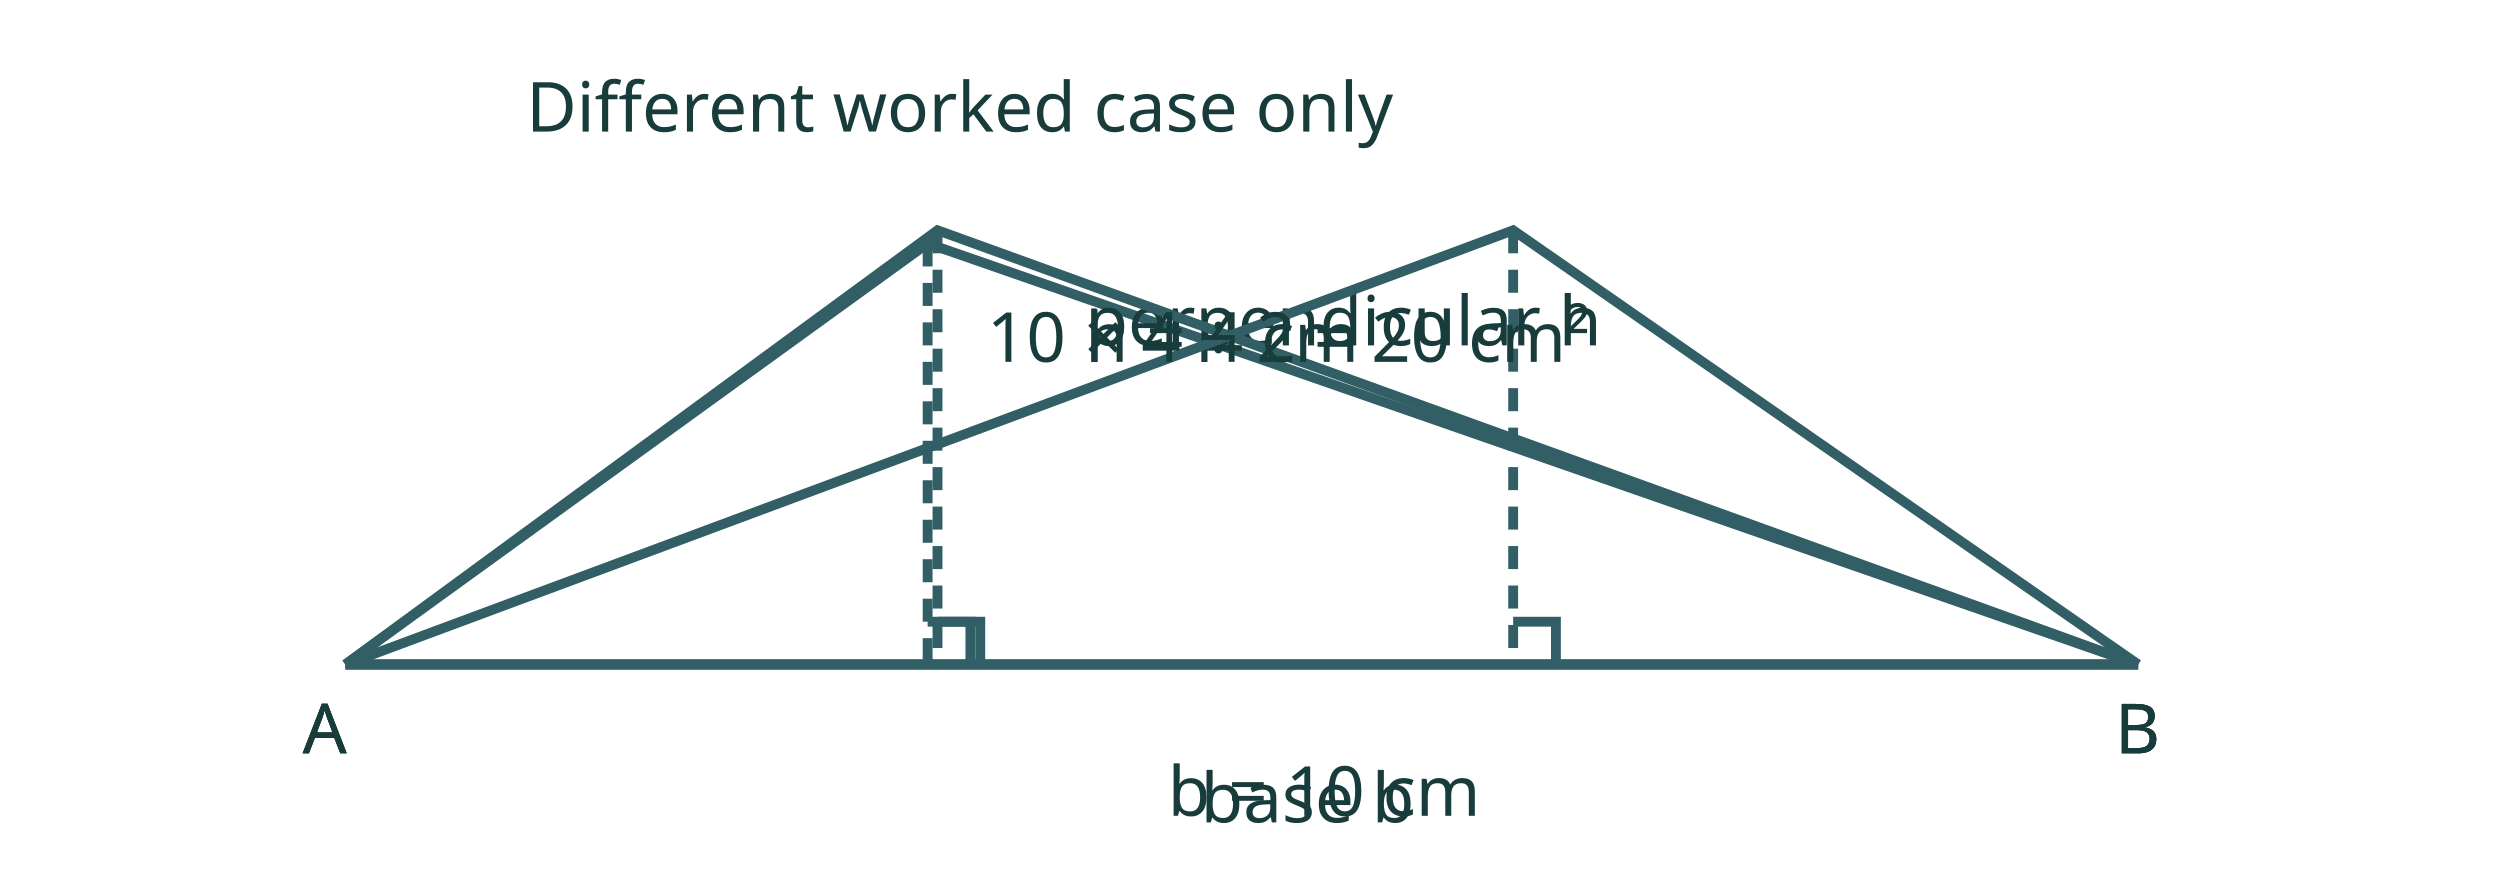
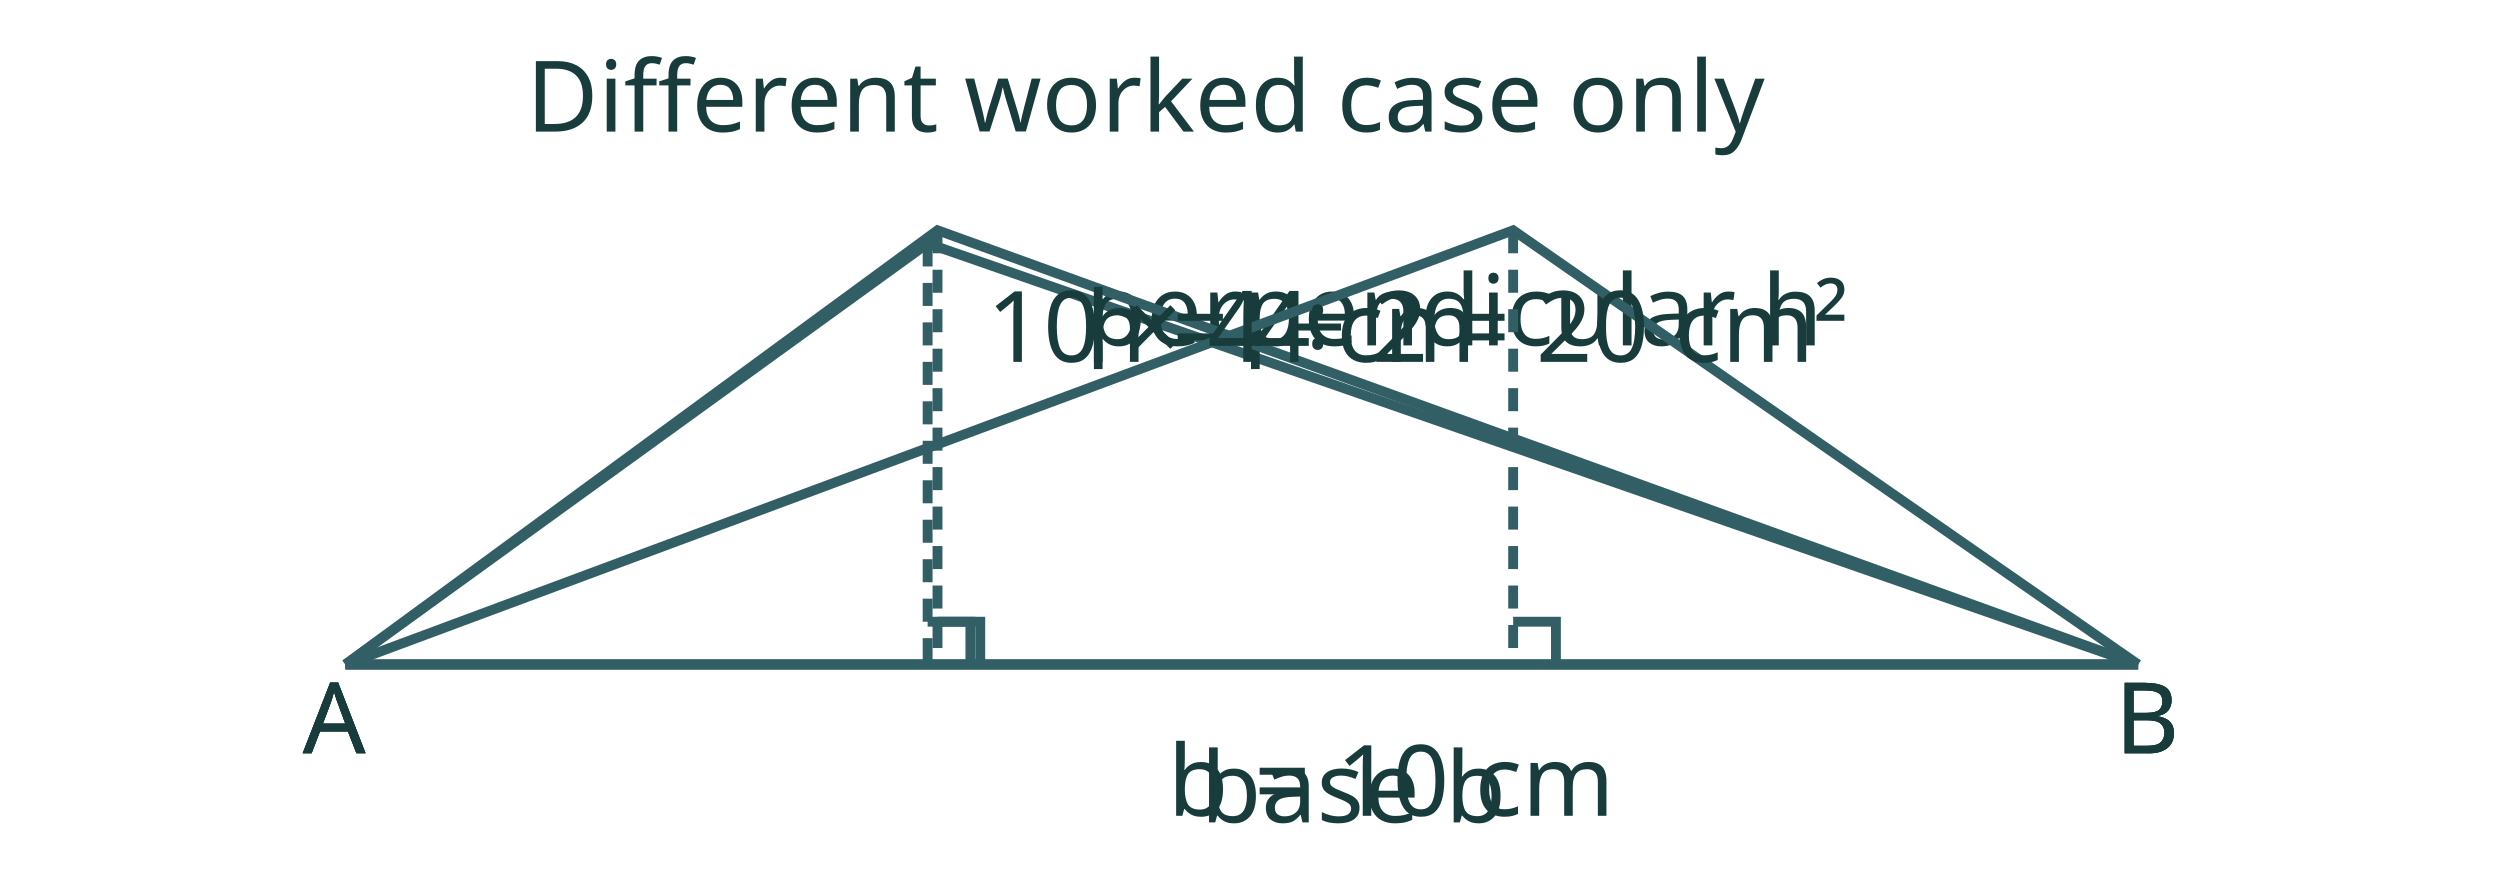
<svg xmlns="http://www.w3.org/2000/svg" viewBox="0 0 760 264" style="width:100%;max-width:535px!important;height:auto" role="img" aria-label="Triangle base and altitude: worked example only" font-family="system-ui,sans-serif">
-   <style>text{fill:#173c3b;font-size:21px}line,path{stroke:#315f65;stroke-width:3;fill:none}@media print{g[data-g9-stage-id]{display:inline!important}}</style>
+   <style>text{fill:#173c3b;font-size:30px}line,path{stroke:#315f65;stroke-width:3;fill:none}@media print{g[data-g9-stage-id]{display:inline!important}}</style>
  <g data-g9-stage-id="JUS-STAGE-AREA-MEANING">
    <line x1="105" y1="202" x2="650" y2="202" />
-     <text x="92" y="229">A</text>
-     <text x="643" y="229">B</text>
+     <text font-size="30" x="92" y="229">A</text>
+     <text font-size="30" x="643" y="229">B</text>
    <path d="M105 202 L282 74 L650 202" />
    <line x1="282" y1="74" x2="282" y2="202" stroke-dasharray="7 5" />
    <path d="M282 189 h13 v13" />
-     <text x="330" y="105">perpendicular h</text>
-     <text x="365" y="250">base b</text>
+     <text font-size="30" x="330" y="105">perpendicular h</text>
+     <text font-size="30" x="365" y="250">base b</text>
  </g>
  <g data-g9-stage-id="JUS-STAGE-WORKED-10-4">
    <line x1="105" y1="202" x2="650" y2="202" />
-     <text x="92" y="229">A</text>
-     <text x="643" y="229">B</text>
+     <text font-size="30" x="92" y="229">A</text>
+     <text font-size="30" x="643" y="229">B</text>
    <path d="M105 202 L285 70 L650 202" />
    <line x1="285" y1="70" x2="285" y2="202" stroke-dasharray="7 5" />
    <path d="M285 189 h13 v13" />
-     <text x="330" y="110">h = 4 cm</text>
-     <text x="355" y="248">b = 10 cm</text>
+     <text font-size="30" x="330" y="110">h = 4 cm</text>
+     <text font-size="30" x="355" y="248">b = 10 cm</text>
  </g>
  <g data-g9-stage-id="JUS-STAGE-WORKED-CHECK">
    <line x1="105" y1="202" x2="650" y2="202" />
-     <text x="92" y="229">A</text>
-     <text x="643" y="229">B</text>
+     <text font-size="30" x="92" y="229">A</text>
+     <text font-size="30" x="643" y="229">B</text>
    <path d="M105 202 L460 70 L650 202" />
    <line x1="460" y1="70" x2="460" y2="202" stroke-dasharray="7 5" />
    <path d="M460 189 h13 v13" />
-     <text x="160" y="40">Different worked case only</text>
-     <text x="300" y="110">10 × 4 ÷ 2 = 20 cm²</text>
+     <text font-size="30" x="160" y="40">Different worked case only</text>
+     <text font-size="30" x="300" y="110">10 × 4 ÷ 2 = 20 cm²</text>
  </g>
</svg>
